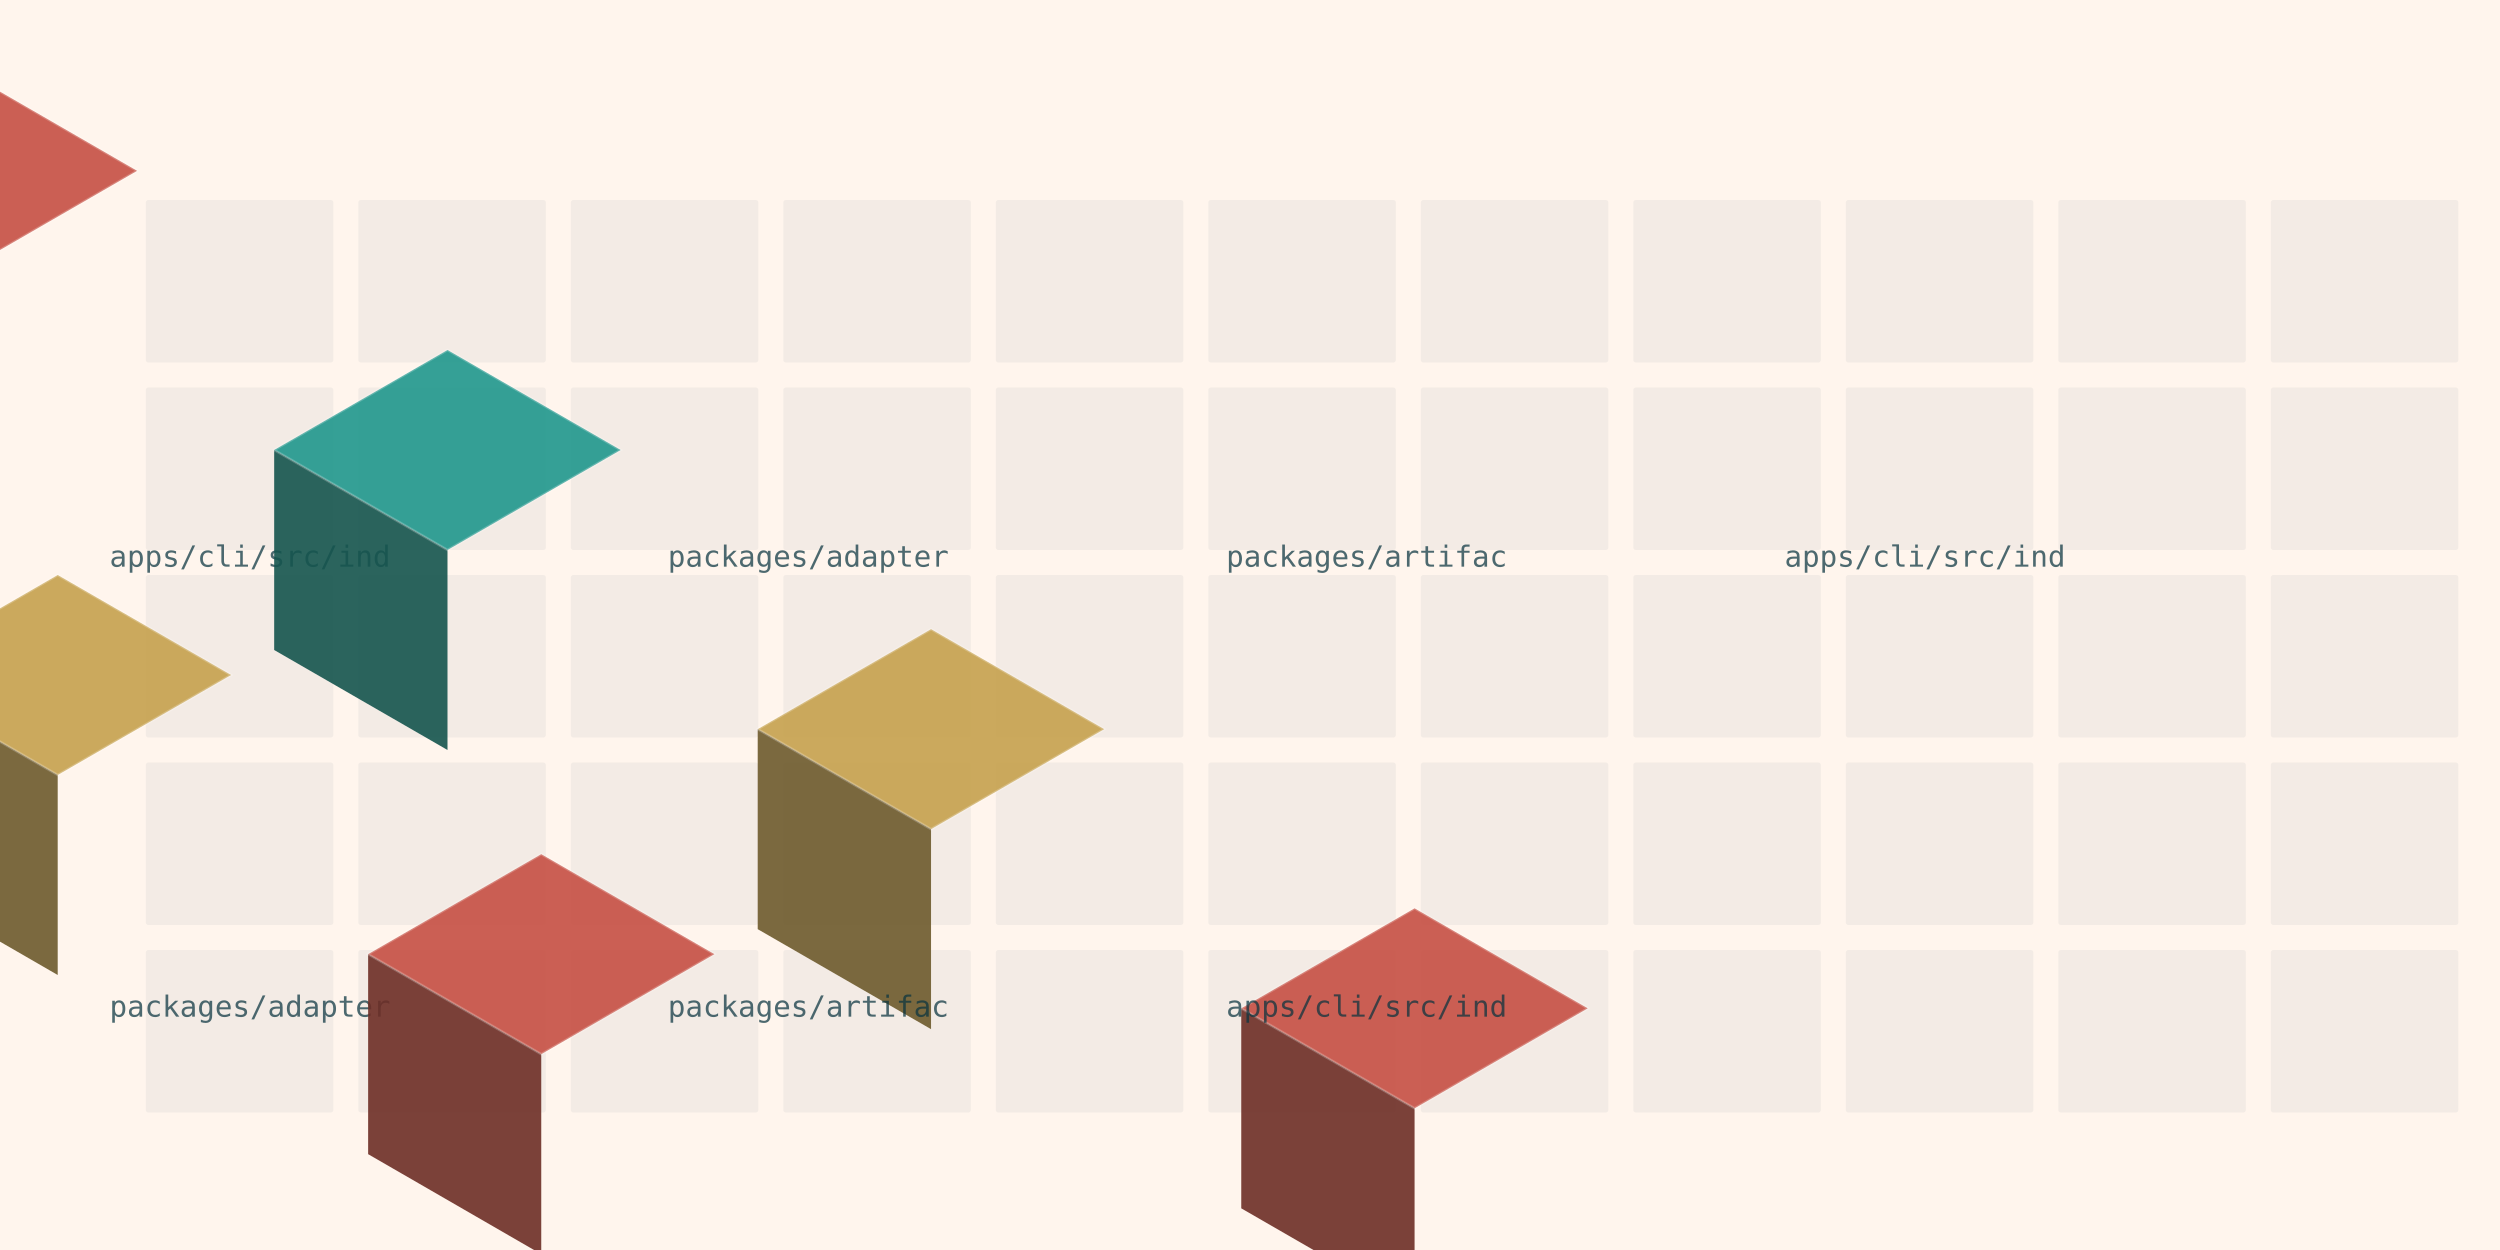
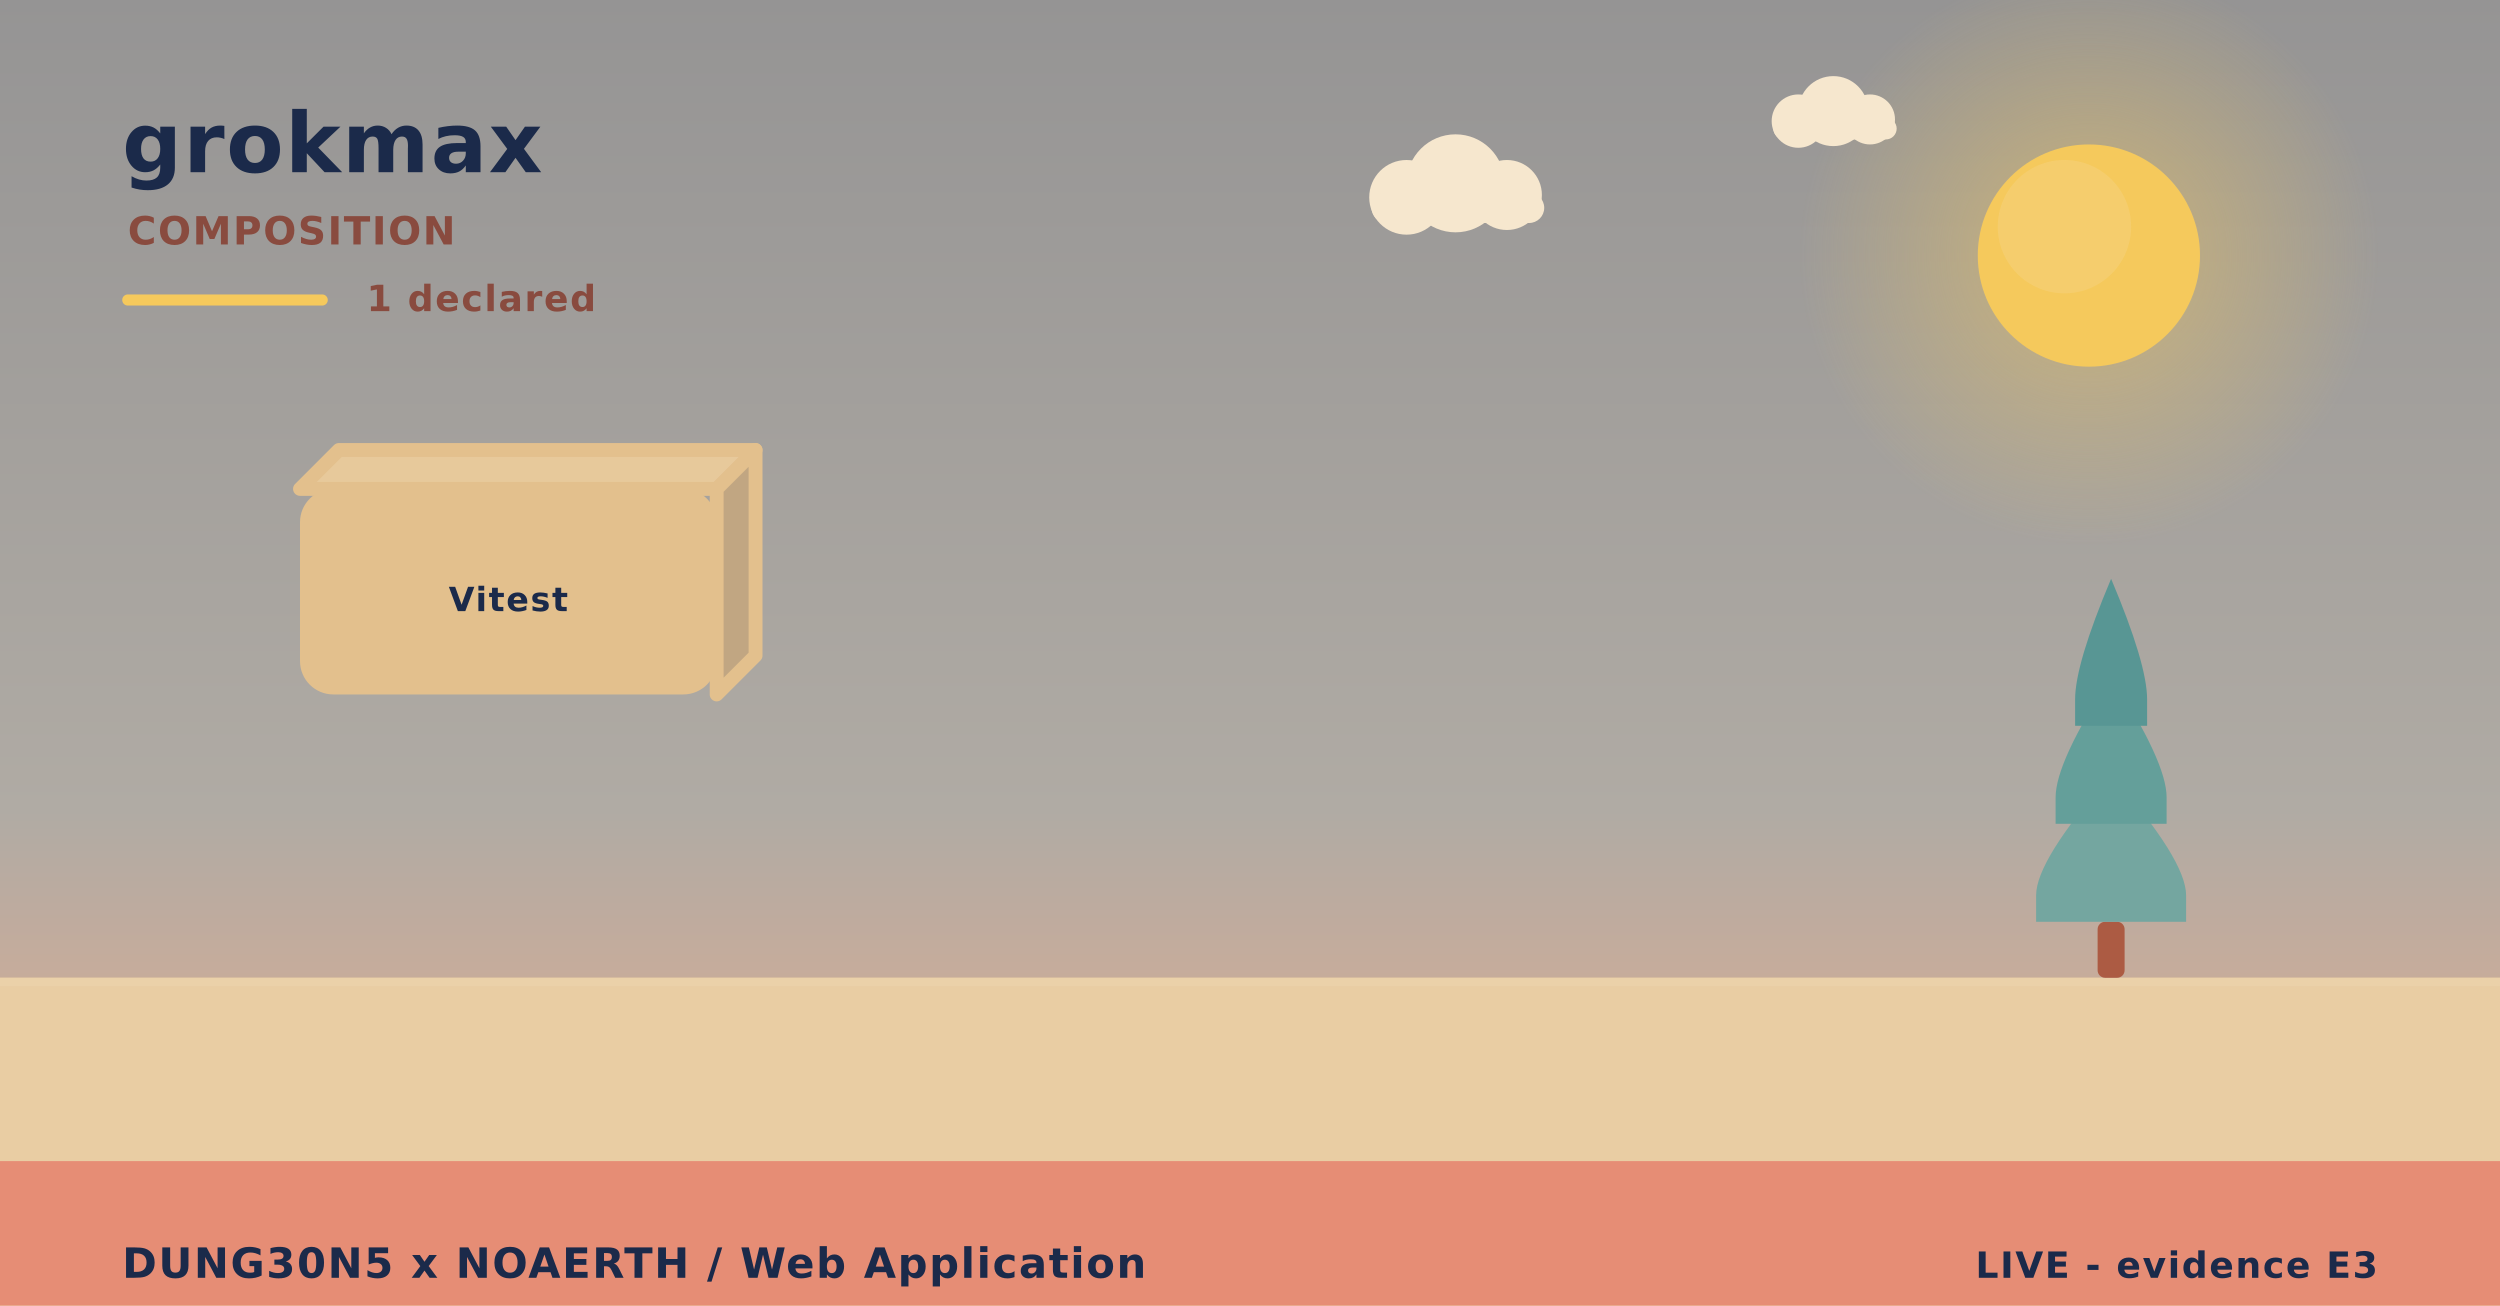
- <svg xmlns="http://www.w3.org/2000/svg" viewBox="0 0 1200 600" width="1200" height="600" role="img" aria-label="grokmax component map">
-   <rect width="1200" height="600" fill="#fff5ed" />
-   <defs>
-     <linearGradient id="gc" x1="0" y1="0" x2="1" y2="1">
-       <stop offset="0%" stop-color="#c75346" />
-       <stop offset="100%" stop-color="#24998e" />
-     </linearGradient>
-   </defs>
-   <rect x="70.00" y="96.00" width="90.00" height="78.00" rx="1.20" fill="#09343f" opacity="0.05" />
-   <rect x="172.00" y="96.00" width="90.00" height="78.00" rx="1.20" fill="#09343f" opacity="0.05" />
-   <rect x="274.00" y="96.00" width="90.00" height="78.00" rx="1.20" fill="#09343f" opacity="0.05" />
-   <rect x="376.00" y="96.00" width="90.00" height="78.00" rx="1.20" fill="#09343f" opacity="0.05" />
-   <rect x="478.00" y="96.00" width="90.00" height="78.00" rx="1.20" fill="#09343f" opacity="0.05" />
-   <rect x="580.00" y="96.00" width="90.00" height="78.00" rx="1.20" fill="#09343f" opacity="0.05" />
-   <rect x="682.00" y="96.00" width="90.00" height="78.00" rx="1.20" fill="#09343f" opacity="0.05" />
-   <rect x="784.00" y="96.00" width="90.00" height="78.00" rx="1.20" fill="#09343f" opacity="0.05" />
-   <rect x="886.00" y="96.00" width="90.00" height="78.00" rx="1.20" fill="#09343f" opacity="0.05" />
-   <rect x="988.00" y="96.00" width="90.00" height="78.00" rx="1.20" fill="#09343f" opacity="0.05" />
-   <rect x="1090.00" y="96.00" width="90.00" height="78.00" rx="1.20" fill="#09343f" opacity="0.05" />
-   <rect x="70.00" y="186.00" width="90.00" height="78.00" rx="1.20" fill="#09343f" opacity="0.05" />
-   <rect x="172.00" y="186.00" width="90.00" height="78.00" rx="1.20" fill="#09343f" opacity="0.05" />
-   <rect x="274.00" y="186.00" width="90.00" height="78.00" rx="1.20" fill="#09343f" opacity="0.05" />
-   <rect x="376.00" y="186.00" width="90.00" height="78.00" rx="1.20" fill="#09343f" opacity="0.05" />
-   <rect x="478.00" y="186.00" width="90.00" height="78.00" rx="1.20" fill="#09343f" opacity="0.05" />
-   <rect x="580.00" y="186.00" width="90.00" height="78.00" rx="1.20" fill="#09343f" opacity="0.05" />
-   <rect x="682.00" y="186.00" width="90.00" height="78.00" rx="1.20" fill="#09343f" opacity="0.05" />
-   <rect x="784.00" y="186.00" width="90.00" height="78.00" rx="1.20" fill="#09343f" opacity="0.05" />
-   <rect x="886.00" y="186.00" width="90.00" height="78.00" rx="1.20" fill="#09343f" opacity="0.05" />
-   <rect x="988.00" y="186.00" width="90.00" height="78.00" rx="1.20" fill="#09343f" opacity="0.05" />
-   <rect x="1090.00" y="186.00" width="90.00" height="78.00" rx="1.20" fill="#09343f" opacity="0.05" />
-   <rect x="70.00" y="276.00" width="90.00" height="78.00" rx="1.20" fill="#09343f" opacity="0.05" />
-   <rect x="172.00" y="276.00" width="90.00" height="78.00" rx="1.20" fill="#09343f" opacity="0.05" />
-   <rect x="274.00" y="276.00" width="90.00" height="78.00" rx="1.20" fill="#09343f" opacity="0.05" />
-   <rect x="376.00" y="276.00" width="90.00" height="78.00" rx="1.20" fill="#09343f" opacity="0.05" />
-   <rect x="478.00" y="276.00" width="90.00" height="78.00" rx="1.20" fill="#09343f" opacity="0.05" />
-   <rect x="580.00" y="276.00" width="90.00" height="78.00" rx="1.20" fill="#09343f" opacity="0.05" />
-   <rect x="682.00" y="276.00" width="90.00" height="78.00" rx="1.20" fill="#09343f" opacity="0.05" />
-   <rect x="784.00" y="276.00" width="90.00" height="78.00" rx="1.20" fill="#09343f" opacity="0.05" />
-   <rect x="886.00" y="276.00" width="90.00" height="78.00" rx="1.20" fill="#09343f" opacity="0.05" />
-   <rect x="988.00" y="276.00" width="90.00" height="78.00" rx="1.20" fill="#09343f" opacity="0.05" />
-   <rect x="1090.00" y="276.00" width="90.00" height="78.00" rx="1.20" fill="#09343f" opacity="0.05" />
-   <rect x="70.00" y="366.00" width="90.00" height="78.00" rx="1.20" fill="#09343f" opacity="0.05" />
-   <rect x="172.00" y="366.00" width="90.00" height="78.00" rx="1.20" fill="#09343f" opacity="0.05" />
-   <rect x="274.00" y="366.00" width="90.00" height="78.00" rx="1.20" fill="#09343f" opacity="0.05" />
-   <rect x="376.00" y="366.00" width="90.00" height="78.00" rx="1.20" fill="#09343f" opacity="0.05" />
-   <rect x="478.00" y="366.00" width="90.00" height="78.00" rx="1.20" fill="#09343f" opacity="0.05" />
-   <rect x="580.00" y="366.00" width="90.00" height="78.00" rx="1.20" fill="#09343f" opacity="0.05" />
-   <rect x="682.00" y="366.00" width="90.00" height="78.00" rx="1.20" fill="#09343f" opacity="0.05" />
-   <rect x="784.00" y="366.00" width="90.00" height="78.00" rx="1.20" fill="#09343f" opacity="0.05" />
-   <rect x="886.00" y="366.00" width="90.00" height="78.00" rx="1.20" fill="#09343f" opacity="0.05" />
-   <rect x="988.00" y="366.00" width="90.00" height="78.00" rx="1.20" fill="#09343f" opacity="0.05" />
-   <rect x="1090.00" y="366.00" width="90.00" height="78.00" rx="1.20" fill="#09343f" opacity="0.05" />
-   <rect x="70.00" y="456.00" width="90.00" height="78.00" rx="1.20" fill="#09343f" opacity="0.05" />
-   <rect x="172.00" y="456.00" width="90.00" height="78.00" rx="1.20" fill="#09343f" opacity="0.05" />
-   <rect x="274.00" y="456.00" width="90.00" height="78.00" rx="1.20" fill="#09343f" opacity="0.05" />
-   <rect x="376.00" y="456.00" width="90.00" height="78.00" rx="1.20" fill="#09343f" opacity="0.05" />
-   <rect x="478.00" y="456.00" width="90.00" height="78.00" rx="1.20" fill="#09343f" opacity="0.05" />
-   <rect x="580.00" y="456.00" width="90.00" height="78.00" rx="1.20" fill="#09343f" opacity="0.05" />
-   <rect x="682.00" y="456.00" width="90.00" height="78.00" rx="1.20" fill="#09343f" opacity="0.05" />
-   <rect x="784.00" y="456.00" width="90.00" height="78.00" rx="1.20" fill="#09343f" opacity="0.05" />
-   <rect x="886.00" y="456.00" width="90.00" height="78.00" rx="1.20" fill="#09343f" opacity="0.05" />
-   <rect x="988.00" y="456.00" width="90.00" height="78.00" rx="1.20" fill="#09343f" opacity="0.05" />
-   <rect x="1090.00" y="456.00" width="90.00" height="78.00" rx="1.20" fill="#09343f" opacity="0.05" />
-   <g transform="rotate(0 120 140)">
-     <polygon points="-17.3,34.0 65.8,82.0 -17.3,130.0 -100.5,82.0" fill="#c75346" opacity="0.92" />
-     <polygon points="-100.5,82.0 -17.3,130.0 -17.3,226.0 -100.5,178.0" fill="#6d2e26" opacity="0.9" />
-     <polygon points="-17.3,34.0 65.8,82.0 -17.3,130.0 -100.5,82.0" fill="none" stroke="rgba(255,255,255,0.220)" stroke-width="1.2" />
-     <animateTransform attributeName="transform" type="rotate" values="-32.0 0.00 0.00 0.0 0.00 0.00" dur="7.65s" begin="0.0s" repeatCount="indefinite" />
+ <svg xmlns="http://www.w3.org/2000/svg" width="900" height="470" viewBox="0 0 900 470" role="img" aria-label="grokmax - how it is composed">
+   <linearGradient id="skyc" x1="0" y1="0" x2="0" y2="1">
+     <stop offset="0" stop-color="#959494" />
+     <stop offset="0.62" stop-color="#b0aba4" />
+     <stop offset="1" stop-color="#f3ad8a" />
+   </linearGradient>
+   <rect width="900" height="470" fill="url(#skyc)" />
+   <radialGradient id="sunc">
+     <stop offset="0.35" stop-color="#f5c95c" stop-opacity="0.34" />
+     <stop offset="1" stop-color="#f5c95c" stop-opacity="0" />
+   </radialGradient>
+   <circle cx="752" cy="92" r="104" fill="url(#sunc)" />
+   <circle cx="752" cy="92" r="40" fill="#f5c95c" />
+   <circle cx="743.2" cy="81.6" r="24" fill="#f5d27e" opacity="0.5" />
+   <g>
+     <circle cx="524" cy="66" r="17.64" fill="#f6e7ce" />
+     <circle cx="506.36" cy="71.04" r="13.44" fill="#f6e7ce" />
+     <circle cx="542.48" cy="70.2" r="12.6" fill="#f6e7ce" />
+     <rect x="493.76" y="69.36" width="62.16" height="10.92" rx="5.46" fill="#f6e7ce" />
+     <animateTransform attributeName="transform" type="translate" values="0 0;24 0;0 0" dur="36s" begin="0s" repeatCount="indefinite" />
  </g>
-   <text x="120" y="272" font-family="ui-monospace,Menlo,monospace" font-size="14" fill="rgba(9,52,63,0.720)" text-anchor="middle">apps/cli/src/ind</text>
-   <g transform="rotate(0 388 140)">
-     <polygon points="214.8,168.0 297.9,216.0 214.8,264.0 131.6,216.0" fill="#24998e" opacity="0.92" />
-     <polygon points="131.6,216.0 214.8,264.0 214.8,360.0 131.6,312.0" fill="#14544e" opacity="0.9" />
-     <polygon points="214.8,168.0 297.9,216.0 214.8,264.0 131.6,216.0" fill="none" stroke="rgba(255,255,255,0.220)" stroke-width="1.2" />
-     <animateTransform attributeName="transform" type="rotate" values="-32.0 0.00 0.00 0.0 0.00 0.00" dur="7.65s" begin="0.4s" repeatCount="indefinite" />
+   <g>
+     <circle cx="660" cy="40" r="12.6" fill="#f6e7ce" />
+     <circle cx="647.4" cy="43.6" r="9.6" fill="#f6e7ce" />
+     <circle cx="673.2" cy="43" r="9" fill="#f6e7ce" />
+     <rect x="638.4" y="42.4" width="44.4" height="7.8" rx="3.9" fill="#f6e7ce" />
+     <animateTransform attributeName="transform" type="translate" values="0 0;-18 0;0 0" dur="46s" begin="3s" repeatCount="indefinite" />
  </g>
-   <text x="388" y="272" font-family="ui-monospace,Menlo,monospace" font-size="14" fill="rgba(9,52,63,0.720)" text-anchor="middle">packages/adapter</text>
-   <g transform="rotate(0 656 140)">
-     <polygon points="446.9,302.0 530.0,350.0 446.9,398.0 363.7,350.0" fill="#c7a350" opacity="0.92" />
-     <polygon points="363.7,350.0 446.9,398.0 446.9,494.0 363.7,446.0" fill="#6d5a2c" opacity="0.9" />
-     <polygon points="446.9,302.0 530.0,350.0 446.9,398.0 363.7,350.0" fill="none" stroke="rgba(255,255,255,0.220)" stroke-width="1.2" />
-     <animateTransform attributeName="transform" type="rotate" values="-32.0 0.00 0.00 0.0 0.00 0.00" dur="7.65s" begin="0.8s" repeatCount="indefinite" />
+   <rect x="0" y="352" width="900" height="118" fill="#e9cda3" />
+   <rect x="0" y="352" width="900" height="3" fill="#ebd1a9" />
+   <text x="44" y="62" font-family="Verdana,DejaVu Sans,sans-serif" font-size="30" font-weight="700" letter-spacing="0.6" fill="#1b2a4a" text-anchor="start">grokmax</text>
+   <text x="46" y="88" font-family="Verdana,DejaVu Sans,sans-serif" font-size="14" font-weight="700" letter-spacing="0.6" fill="#894b3f" text-anchor="start">COMPOSITION</text>
+   <rect x="44" y="106" width="74" height="4" rx="2" fill="#f5c95c" />
+   <text x="132" y="112" font-family="Verdana,DejaVu Sans,sans-serif" font-size="13" font-weight="700" letter-spacing="0.6" fill="#894b3f" text-anchor="start">1 declared</text>
+   <g>
+     <path d="M108,176 L258,176 L272,162 L122,162 Z" fill="#e7c99b" stroke="#e3c08d" stroke-width="5" stroke-linejoin="round" />
+     <path d="M258,176 L272,162 L272,236 L258,250 Z" fill="#c1a682" stroke="#e3c08d" stroke-width="5" stroke-linejoin="round" />
+     <rect x="108" y="176" width="150" height="74" rx="12" fill="#e3c08d" />
+     <animateTransform attributeName="transform" type="translate" values="0 10;0 0" dur="0.75s" begin="0s" fill="freeze" />
  </g>
-   <text x="656" y="272" font-family="ui-monospace,Menlo,monospace" font-size="14" fill="rgba(9,52,63,0.720)" text-anchor="middle">packages/artifac</text>
-   <g transform="rotate(0 924 140)">
-     <polygon points="679.0,436.0 762.1,484.0 679.0,532.0 595.8,484.0" fill="#c75346" opacity="0.92" />
-     <polygon points="595.8,484.0 679.0,532.0 679.0,628.0 595.8,580.0" fill="#6d2e26" opacity="0.9" />
-     <polygon points="679.0,436.0 762.1,484.0 679.0,532.0 595.8,484.0" fill="none" stroke="rgba(255,255,255,0.220)" stroke-width="1.2" />
-     <animateTransform attributeName="transform" type="rotate" values="-32.0 0.00 0.00 0.0 0.00 0.00" dur="7.65s" begin="1.2s" repeatCount="indefinite" />
-   </g>
-   <text x="924" y="272" font-family="ui-monospace,Menlo,monospace" font-size="14" fill="rgba(9,52,63,0.720)" text-anchor="middle">apps/cli/src/ind</text>
-   <g transform="rotate(0 120 356)">
-     <polygon points="-204.4,142.0 -121.2,190.0 -204.4,238.0 -287.5,190.0" fill="#24998e" opacity="0.92" />
-     <polygon points="-287.5,190.0 -204.4,238.0 -204.4,334.0 -287.5,286.0" fill="#14544e" opacity="0.9" />
-     <polygon points="-204.4,142.0 -121.2,190.0 -204.4,238.0 -287.5,190.0" fill="none" stroke="rgba(255,255,255,0.220)" stroke-width="1.2" />
-     <animateTransform attributeName="transform" type="rotate" values="-32.0 0.00 0.00 0.0 0.00 0.00" dur="7.65s" begin="1.6s" repeatCount="indefinite" />
-   </g>
-   <text x="120" y="488" font-family="ui-monospace,Menlo,monospace" font-size="14" fill="rgba(9,52,63,0.720)" text-anchor="middle">packages/adapter</text>
-   <g transform="rotate(0 388 356)">
-     <polygon points="27.7,276.0 110.9,324.0 27.7,372.0 -55.4,324.0" fill="#c7a350" opacity="0.92" />
-     <polygon points="-55.4,324.0 27.7,372.0 27.7,468.0 -55.4,420.0" fill="#6d5a2c" opacity="0.9" />
-     <polygon points="27.7,276.0 110.9,324.0 27.7,372.0 -55.4,324.0" fill="none" stroke="rgba(255,255,255,0.220)" stroke-width="1.2" />
-     <animateTransform attributeName="transform" type="rotate" values="-32.0 0.00 0.00 0.0 0.00 0.00" dur="7.65s" begin="2.0s" repeatCount="indefinite" />
-   </g>
-   <text x="388" y="488" font-family="ui-monospace,Menlo,monospace" font-size="14" fill="rgba(9,52,63,0.720)" text-anchor="middle">packages/artifac</text>
-   <g transform="rotate(0 656 356)">
-     <polygon points="259.8,410.0 342.9,458.0 259.8,506.0 176.7,458.0" fill="#c75346" opacity="0.92" />
-     <polygon points="176.7,458.0 259.8,506.0 259.8,602.0 176.7,554.0" fill="#6d2e26" opacity="0.9" />
-     <polygon points="259.8,410.0 342.9,458.0 259.8,506.0 176.7,458.0" fill="none" stroke="rgba(255,255,255,0.220)" stroke-width="1.2" />
-     <animateTransform attributeName="transform" type="rotate" values="-32.0 0.00 0.00 0.0 0.00 0.00" dur="7.65s" begin="2.4s" repeatCount="indefinite" />
-   </g>
-   <text x="656" y="488" font-family="ui-monospace,Menlo,monospace" font-size="14" fill="rgba(9,52,63,0.720)" text-anchor="middle">apps/cli/src/ind</text>
+   <text x="183" y="220" font-family="Verdana,DejaVu Sans,sans-serif" font-size="12" font-weight="700" letter-spacing="0.6" fill="#1b2a4a" text-anchor="middle">Vitest</text>
+   <rect x="755.14" y="331.84" width="9.72" height="20.16" rx="2.7" fill="#ac5b43" />
+   <path d="M760,278.92 Q733,309.61 733,322.31 Q733,331.84 733,331.84 L787,331.84 Q787,331.84 787,322.31 Q787,309.61 760,278.92 Z" fill="#74a6a0" />
+   <path d="M760,243.64 Q740.02,274.33 740.02,287.03 Q740.02,296.56 740.02,296.56 L779.98,296.56 Q779.98,296.56 779.98,287.03 Q779.98,274.33 760,243.64 Z" fill="#649f9a" />
+   <path d="M760,208.36 Q747.04,239.05 747.04,251.75 Q747.04,261.28 747.04,261.28 L772.96,261.28 Q772.96,261.28 772.96,251.75 Q772.96,239.05 760,208.36 Z" fill="#589694" />
+   <rect x="0" y="418" width="900" height="52" rx="0" fill="#e68972" opacity="0.94" />
+   <text x="44" y="460" font-family="Verdana,DejaVu Sans,sans-serif" font-size="15" font-weight="700" letter-spacing="0.6" fill="#1b2a4a" text-anchor="start">DUNG30N5 x NOAERTH  /  Web Application</text>
+   <text x="856" y="460" font-family="Verdana,DejaVu Sans,sans-serif" font-size="13" font-weight="700" letter-spacing="0.6" fill="#1b2a4a" text-anchor="end">LIVE  -  evidence E3</text>
</svg>
